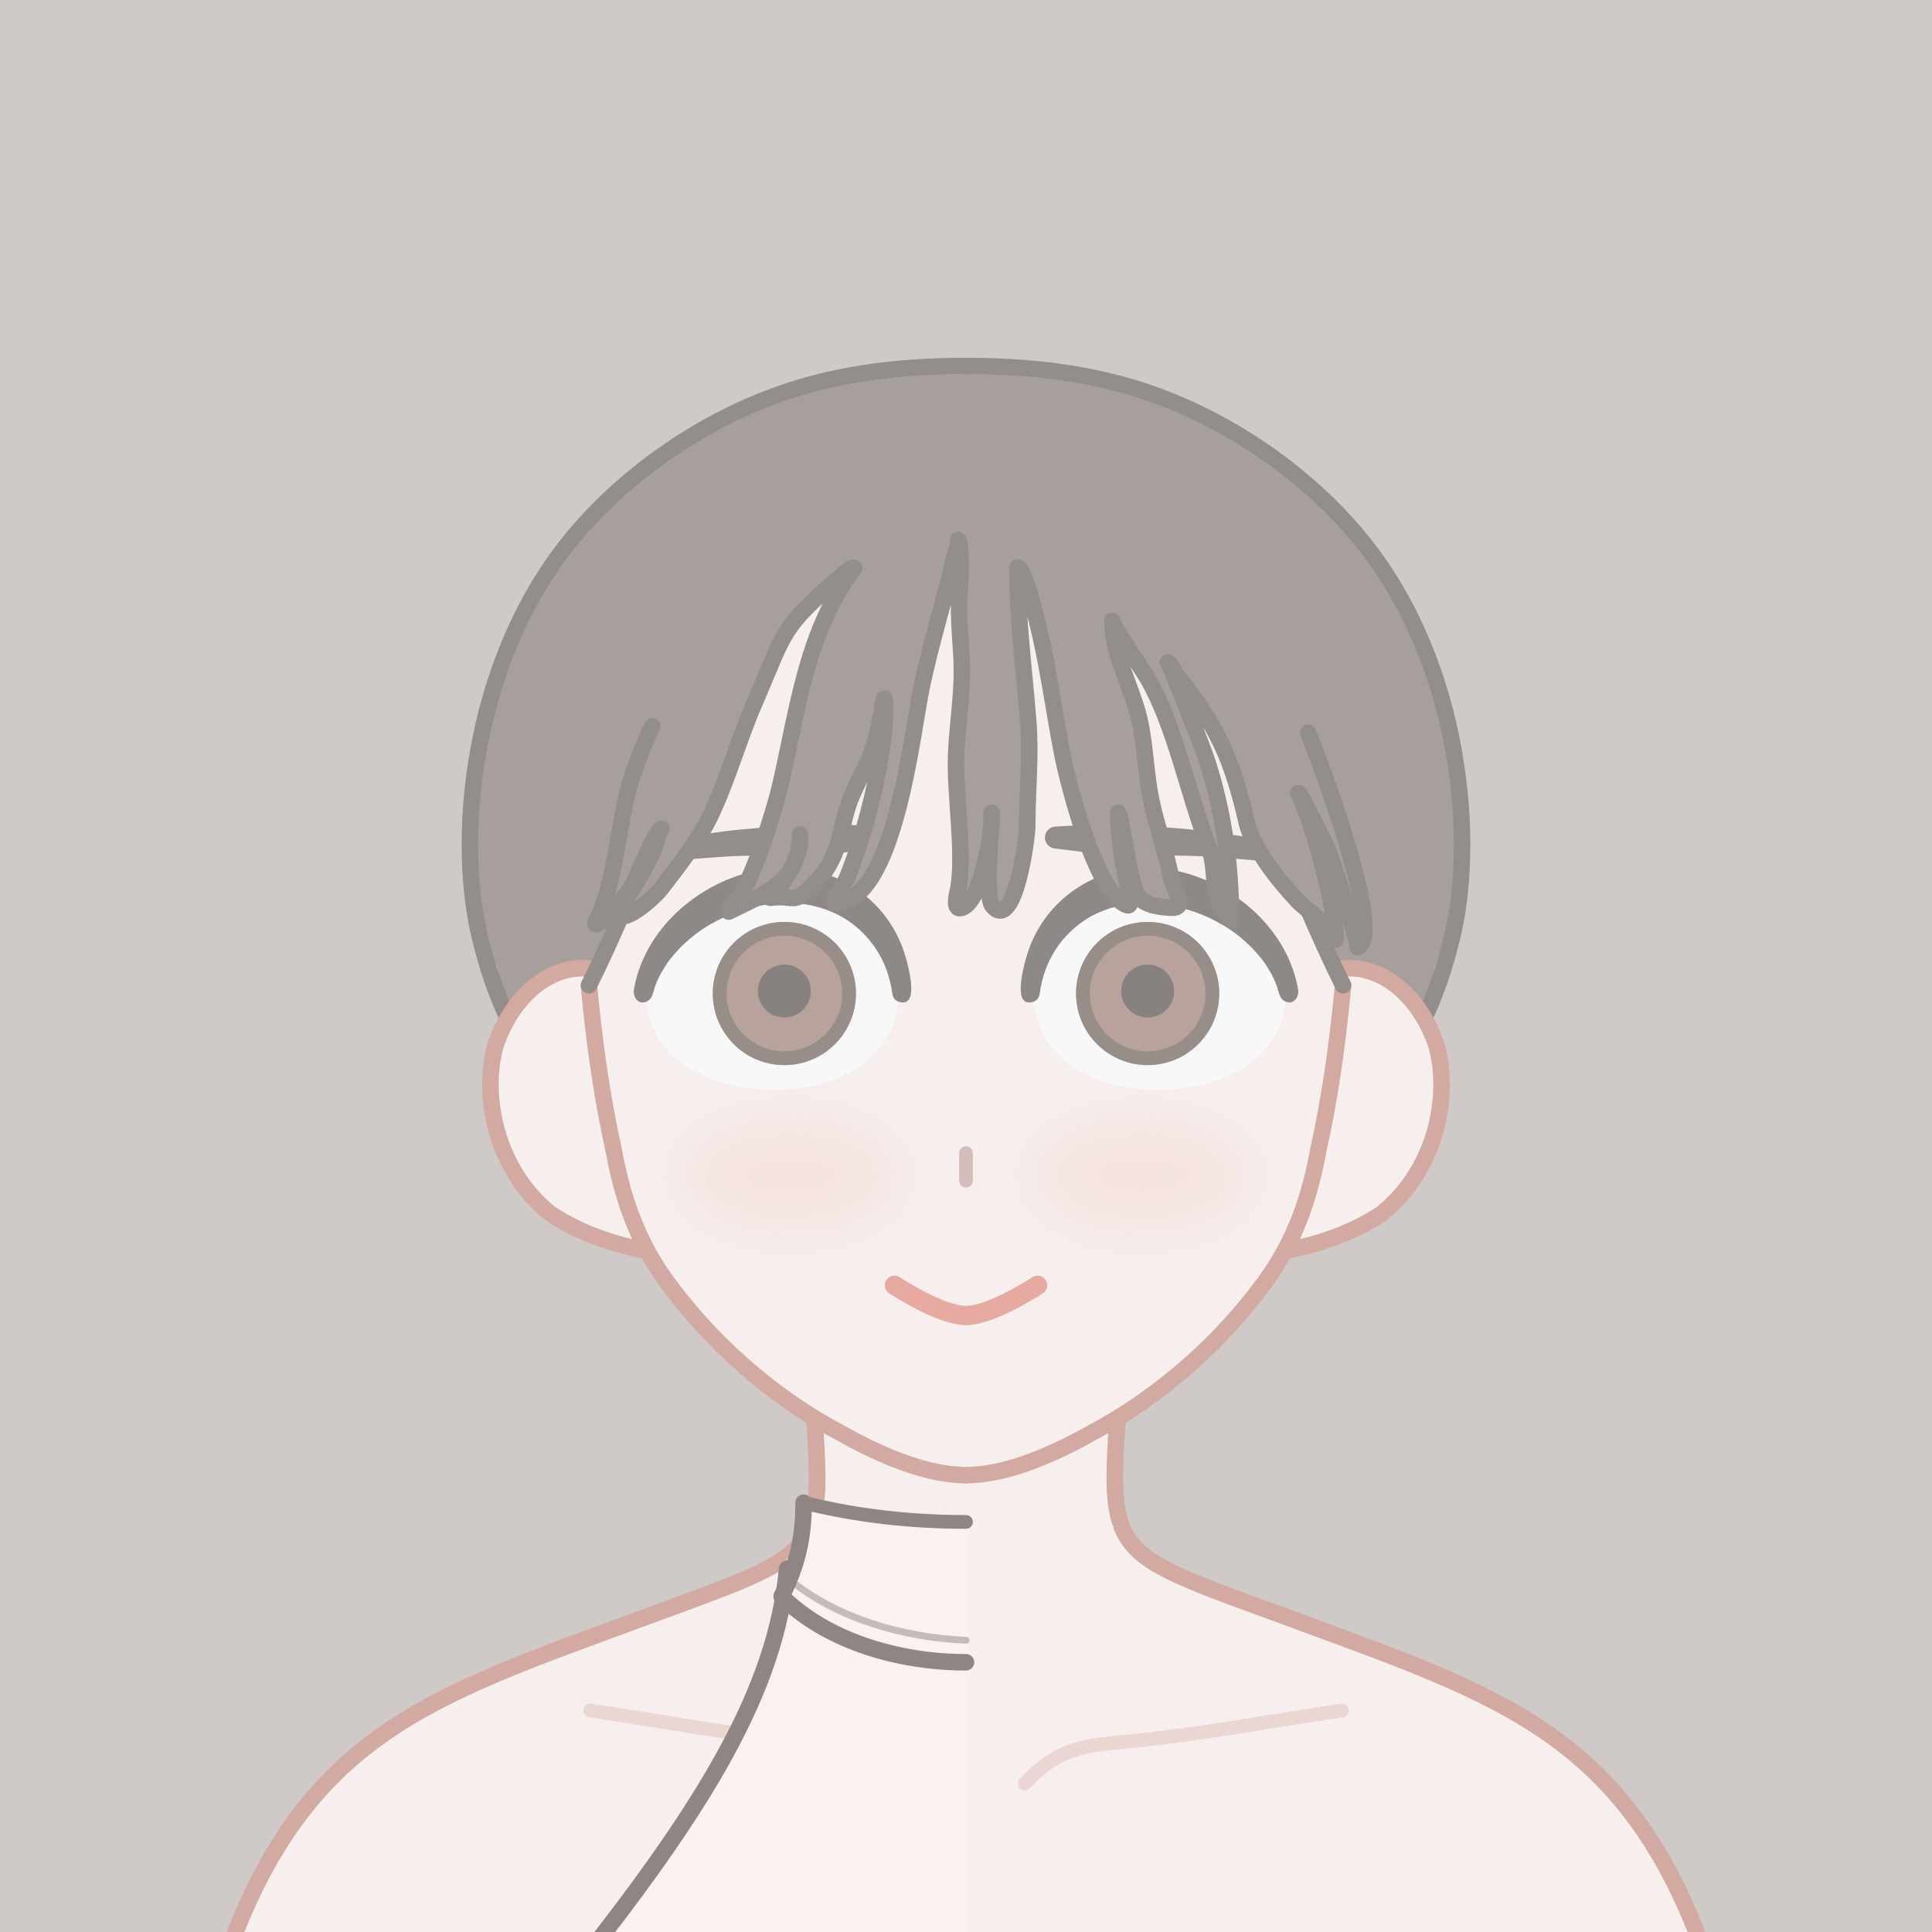
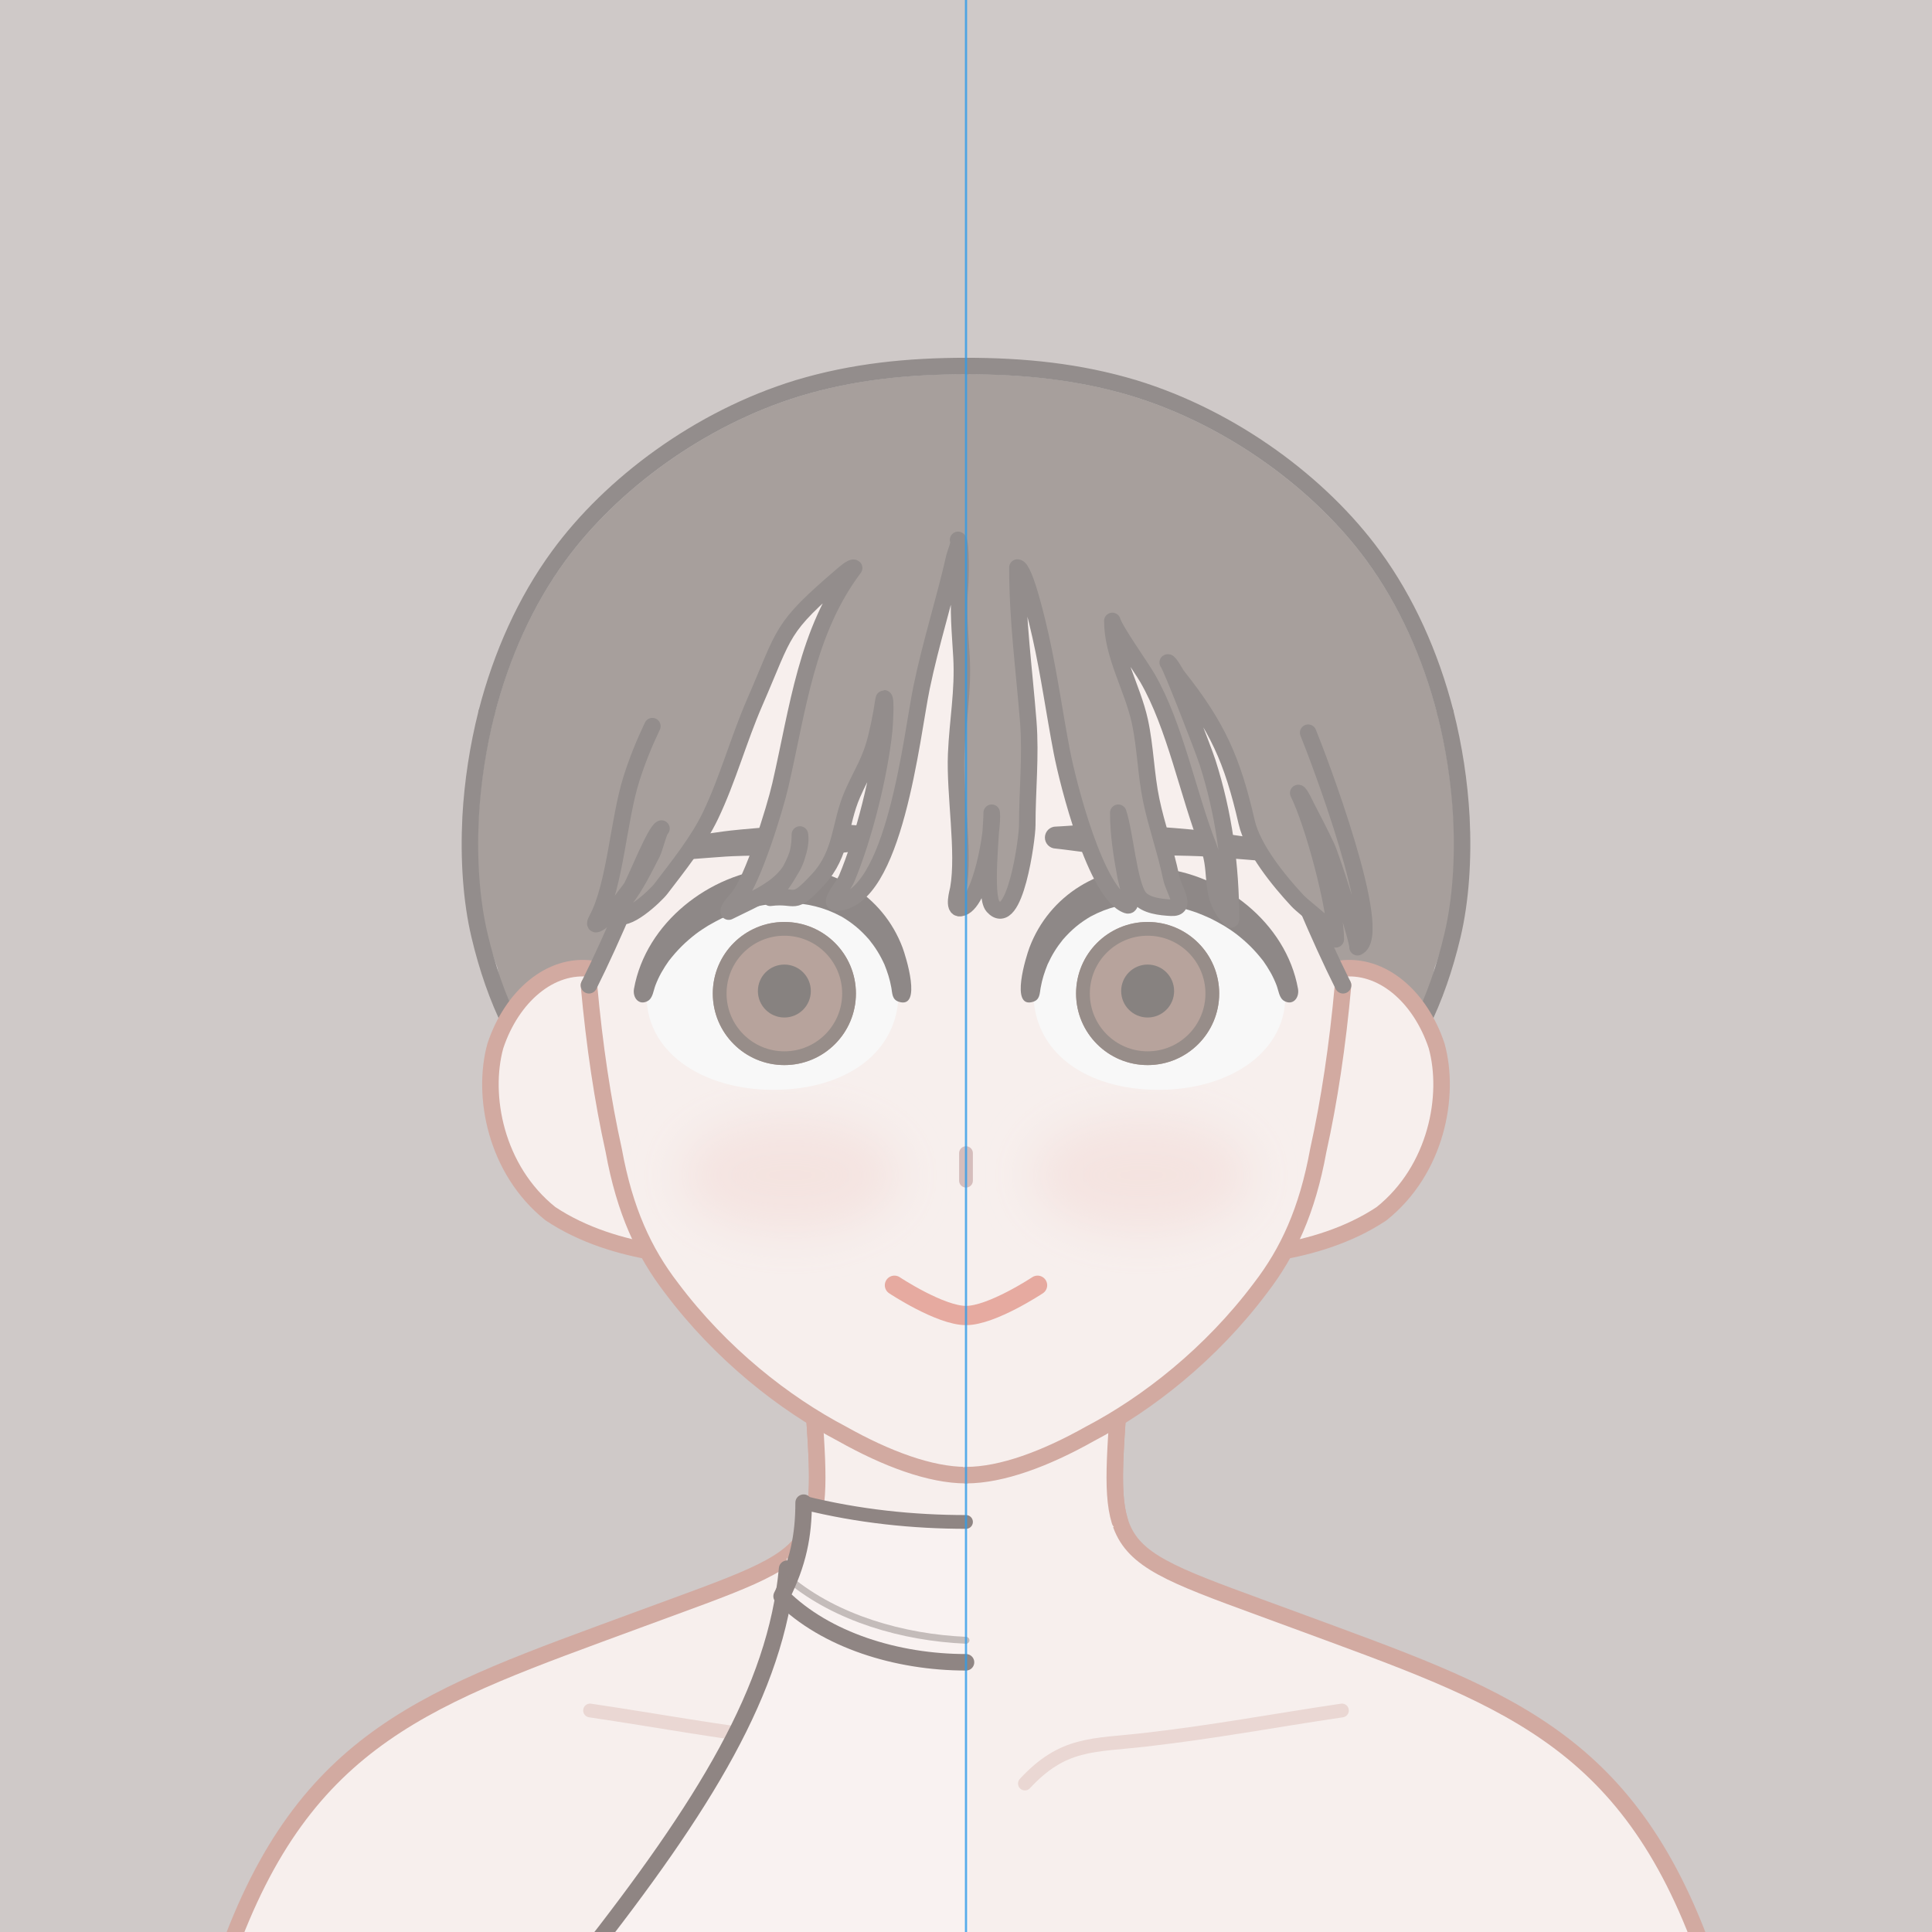
<svg xmlns="http://www.w3.org/2000/svg" width="702" height="702" viewBox="0 0 702 702">
  <g id="_ref">
    <g opacity="0.5">
      <defs>
        <clipPath id="makeup-blush-clip-path-31">
          <path d="M215.154 389.2 L359.154 389.2 L359.154 464.8 L215.154 464.8 Z" />
        </clipPath>
        <filter id="makeup-blush-filter-11" filterUnits="userSpaceOnUse" x="218.154" y="377" width="138" height="100" color-interpolation-filters="sRGB">
          <feGaussianBlur in="SourceGraphic" stdDeviation="9" color-interpolation-filters="linearRGB" />
        </filter>
        <clipPath id="cg-eye1">
          <path d="M242 360 C243.178 339.672 274.345 322.672 291.667 322.167 C315.335 321.476 333.5 338.667 333.5 360.667 C333.5 382.667 314 396 288 396 C262 396 240.727 381.963 242 360 Z" fill="#ffffff" />
        </clipPath>
      </defs>
      <rect width="702" height="702" fill="#ada19f" />
      <g data-layer="body">
        <g>
          <g>
            <path d="M295.671 489.536 C295.86 492.716 296.144 496.116 296.464 499.642 C297.826 514.657 301.926 539.769 294.878 553.441 C290.261 562.398 280.92 569.129 263.403 576.878 C201.389 604.31 121.546 617.454 90.97 686.317 C84.138 701.704 75.573 709.986 91.684 710.505 C172.929 713.121 257.936 710.936 339.784 711.863 C343.856 711.909 347.928 711.955 352 712 L352 490 C333.295 490 314.238 489.776 295.671 489.536 Z" fill="#fdeeea" />
            <path d="M82.239 710.936 C110.769 630.434 156.416 616.431 231.1 588.839 C305.46 561.366 299.091 568.122 294.374 492.286 C294.334 491.649 294.298 491.019 294.267 490.397" fill="none" stroke="#b46352" stroke-width="6" stroke-linecap="round" stroke-linejoin="round" />
            <path d="M214.397 621.514 C239.223 625.184 260.265 629.212 285.965 632.16 C304.952 634.337 315.621 632.997 329.595 648.055" fill="none" stroke="#b46352" stroke-width="5" stroke-linecap="round" opacity="0.35" />
          </g>
        </g>
        <g transform="translate(702 0) scale(-1 1)">
          <g>
            <path d="M295.671 489.536 C295.86 492.716 296.144 496.116 296.464 499.642 C297.826 514.657 301.926 539.769 294.878 553.441 C290.261 562.398 280.92 569.129 263.403 576.878 C201.389 604.31 121.546 617.454 90.97 686.317 C84.138 701.704 75.573 709.986 91.684 710.505 C172.929 713.121 257.936 710.936 339.784 711.863 C343.856 711.909 347.928 711.955 352 712 L352 490 C333.295 490 314.238 489.776 295.671 489.536 Z" fill="#fdeeea" />
            <path d="M82.239 710.936 C110.769 630.434 156.416 616.431 231.1 588.839 C305.46 561.366 299.091 568.122 294.374 492.286 C294.334 491.649 294.298 491.019 294.267 490.397" fill="none" stroke="#b46352" stroke-width="6" stroke-linecap="round" stroke-linejoin="round" />
            <path d="M214.397 621.514 C239.223 625.184 260.265 629.212 285.965 632.16 C304.952 634.337 315.621 632.997 329.595 648.055" fill="none" stroke="#b46352" stroke-width="5" stroke-linecap="round" opacity="0.35" />
          </g>
        </g>
      </g>
      <g data-layer="skinNeck">
        <g>
          <g>
            <path d="M296.464 499.642 C296.144 496.116 295.86 492.716 295.671 489.536 C314.238 489.776 333.295 490 352 490 L352 562.636 L351.354 562.564 L345.706 561.869 C333.876 560.36 321.926 558.6 310.081 557.018 C306.575 556.55 293.84 555.879 295.498 552.147 C301.677 538.233 297.784 514.195 296.464 499.642 Z" fill="#fdeeea" />
            <path d="M295.107 552.726 C298.619 541.358 296.351 524.081 294.374 492.286" fill="none" stroke="#b46352" stroke-width="6" stroke-linecap="round" stroke-linejoin="round" />
          </g>
        </g>
        <g transform="translate(702 0) scale(-1 1)">
          <g>
            <path d="M296.464 499.642 C296.144 496.116 295.86 492.716 295.671 489.536 C314.238 489.776 333.295 490 352 490 L352 562.636 L351.354 562.564 L345.706 561.869 C333.876 560.36 321.926 558.6 310.081 557.018 C306.575 556.55 293.84 555.879 295.498 552.147 C301.677 538.233 297.784 514.195 296.464 499.642 Z" fill="#fdeeea" />
            <path d="M295.107 552.726 C298.619 541.358 296.351 524.081 294.374 492.286" fill="none" stroke="#b46352" stroke-width="6" stroke-linecap="round" stroke-linejoin="round" />
          </g>
        </g>
      </g>
      <g data-layer="hairBase">
        <g>
          <g>
            <path d="M352 381.448 L352 135.951 L351.016 135.951 C330.344 135.951 310.656 137.919 290.968 143.826 C255.53 154.654 224.03 178.279 205.327 203.873 C186.623 229.467 175.795 262.936 173.826 297.39 C172.842 317.077 174.811 336.765 180.717 351.531 C182.027 358.081 184.209 364.632 187.262 370.602 C187.365 370.682 201.168 393.038 203.562 396.448 C204.832 398.257 211.612 404.019 213.517 405.842 C223.248 415.153 227.833 417.061 239.562 423.948 C253.821 432.321 287.168 441.633 303.192 437.819 C328.028 431.907 350.54 430.17 351.074 398.222 C351.102 396.519 351.452 381.949 352 381.448 Z" fill="#5d4e48" />
          </g>
          <g>
            <path d="M351 133 C330 133 310 135 290 141 C254 152 222 176 203 202 C191 218.4 182.2 238 176.8 259" fill="none" stroke="#352a27" stroke-width="6" stroke-linecap="round" stroke-linejoin="round" />
          </g>
          <g>
            <path d="M176.8 259 C173.7 271.3 171.7 284.1 171 297 C170.247 312.067 171.196 327.134 174.275 340.064 C179.731 362.97 189.199 384.12 205.639 400.625 C218.159 413.194 231.61 422.103 248.042 428.491 C248.47 428.658 248.896 428.816 249.319 428.964 C252.635 430.122 260.334 430.818 262.896 432.282" fill="none" stroke="#352a27" stroke-width="6" stroke-linecap="round" stroke-linejoin="round" />
          </g>
        </g>
        <g transform="translate(702 0) scale(-1 1)">
          <g>
            <path d="M352 381.448 L352 135.951 L351.016 135.951 C330.344 135.951 310.656 137.919 290.968 143.826 C255.53 154.654 224.03 178.279 205.327 203.873 C186.623 229.467 175.795 262.936 173.826 297.39 C172.842 317.077 174.811 336.765 180.717 351.531 C182.027 358.081 184.209 364.632 187.262 370.602 C187.365 370.682 201.168 393.038 203.562 396.448 C204.832 398.257 211.612 404.019 213.517 405.842 C223.248 415.153 227.833 417.061 239.562 423.948 C253.821 432.321 287.168 441.633 303.192 437.819 C328.028 431.907 350.54 430.17 351.074 398.222 C351.102 396.519 351.452 381.949 352 381.448 Z" fill="#5d4e48" />
          </g>
          <g>
            <path d="M351 133 C330 133 310 135 290 141 C254 152 222 176 203 202 C191 218.4 182.2 238 176.8 259" fill="none" stroke="#352a27" stroke-width="6" stroke-linecap="round" stroke-linejoin="round" />
          </g>
          <g>
            <path d="M176.8 259 C173.7 271.3 171.7 284.1 171 297 C170.247 312.067 171.196 327.134 174.275 340.064 C179.731 362.97 189.199 384.12 205.639 400.625 C218.159 413.194 231.61 422.103 248.042 428.491 C248.47 428.658 248.896 428.816 249.319 428.964 C252.635 430.122 260.334 430.818 262.896 432.282" fill="none" stroke="#352a27" stroke-width="6" stroke-linecap="round" stroke-linejoin="round" />
          </g>
        </g>
      </g>
      <g data-layer="ear">
        <g>
          <g>
            <path d="M215 352 C200 350 186 362 180 380 C175 398 180 425 200 441 C212 449 226 453 238 455 L225 380 Z" fill="#fdeeea" />
            <path d="M215 352 C200 350 186 362 180 380 C175 398 180 425 200 441 C212 449 226 453 238 455" fill="none" stroke="#b46352" stroke-width="6" stroke-linecap="round" stroke-linejoin="round" />
          </g>
        </g>
        <g transform="translate(702 0) scale(-1 1)">
          <g>
            <path d="M215 352 C200 350 186 362 180 380 C175 398 180 425 200 441 C212 449 226 453 238 455 L225 380 Z" fill="#fdeeea" />
            <path d="M215 352 C200 350 186 362 180 380 C175 398 180 425 200 441 C212 449 226 453 238 455" fill="none" stroke="#b46352" stroke-width="6" stroke-linecap="round" stroke-linejoin="round" />
          </g>
        </g>
      </g>
      <g data-layer="face">
        <g>
          <g>
            <path d="M352 200 L351 200 C322 200 296 208 278 228 C262 246 250 272 240 298 C232 318 223 340 214 358 C216 380 219 400 223 418 C227 440 234 455 244 468 C262 492 285 510 306 521 C322 530 338 536 351 536 L352 536 Z" fill="#fdeeea" />
            <path d="M214 358 C216 380 219 400 223 418 C227 440 234 455 244 468 C262 492 285 510 306 521 C322 530 338 536 351 536" fill="none" stroke="#b46352" stroke-width="6" stroke-linecap="round" stroke-linejoin="round" />
          </g>
        </g>
        <g transform="translate(702 0) scale(-1 1)">
          <g>
            <path d="M352 200 L351 200 C322 200 296 208 278 228 C262 246 250 272 240 298 C232 318 223 340 214 358 C216 380 219 400 223 418 C227 440 234 455 244 468 C262 492 285 510 306 521 C322 530 338 536 351 536 L352 536 Z" fill="#fdeeea" />
            <path d="M214 358 C216 380 219 400 223 418 C227 440 234 455 244 468 C262 492 285 510 306 521 C322 530 338 536 351 536" fill="none" stroke="#b46352" stroke-width="6" stroke-linecap="round" stroke-linejoin="round" />
          </g>
        </g>
      </g>
      <g data-layer="makeup">
        <g>
          <g>
            <g clip-path="url(#makeup-blush-clip-path-31)">
              <g filter="url(#makeup-blush-filter-11)">
                <ellipse cx="287.154" cy="427" rx="40" ry="21" fill="#f3bfb8" opacity="0.5" />
              </g>
            </g>
          </g>
        </g>
        <g transform="translate(702 0) scale(-1 1)">
          <g>
            <g clip-path="url(#makeup-blush-clip-path-31)">
              <g filter="url(#makeup-blush-filter-11)">
                <ellipse cx="287.154" cy="427" rx="40" ry="21" fill="#f3bfb8" opacity="0.5" />
              </g>
            </g>
          </g>
        </g>
      </g>
      <g data-layer="mouth">
        <g>
          <path d="M351 419 L351 429" fill="none" stroke="#b98a88" stroke-width="5" stroke-linecap="round" />
        </g>
        <g>
          <path d="M325 467 C325 467 341.59 478 351 478 C360.41 478 377 467 377 467" fill="none" stroke="#dc6450" stroke-width="7" stroke-linecap="round" stroke-linejoin="round" />
        </g>
      </g>
      <g data-layer="eye">
        <g transform="translate(285 361) scale(1) translate(-292 -361)">
          <path d="M242 360 C243.178 339.672 274.345 322.672 291.667 322.167 C315.335 321.476 333.5 338.667 333.5 360.667 C333.5 382.667 314 396 288 396 C262 396 240.727 381.963 242 360 Z" fill="#ffffff" />
          <g clip-path="url(#cg-eye1)">
            <g transform="translate(292 361) scale(0.26)">
              <g transform="translate(-110 -110) scale(1)">
                <g>
                  <circle cx="110" cy="110" r="100" fill="#7e5647" />
                  <circle cx="110" cy="106.526" r="37" fill="#1e1410" />
                </g>
              </g>
            </g>
            <circle cx="292" cy="361" r="23.5" fill="none" stroke="#3e2a22" stroke-width="5" />
          </g>
          <g>
            <path d="M328.289 350.247 L328.346 350.404 C326.72 346.855 325.084 344.255 322.641 341.211 L322.758 341.37 C319.598 337.758 316.589 335.249 312.429 332.847 L312.628 332.973 C300.334 326.364 287.171 327.046 274.294 331.56 L274.289 331.557 C272.521 332.234 270.886 332.924 269.166 333.715 L269.341 333.62 C267.606 334.487 266.011 335.351 264.333 336.322 L264.49 336.215 C262.896 337.216 261.303 338.226 259.808 339.373 L259.946 339.255 C255.932 342.384 253.172 345.112 250.03 349.127 L250.12 348.988 C248.035 351.95 246.428 354.662 245.138 358.063 C244.417 359.962 244.212 362.663 242.378 363.705 C239.23 365.493 236.768 362.578 237.37 359.245 C241.705 335.218 264.857 317.36 288.406 315.393 C309.011 313.672 327.776 325.333 334.927 344.263 C336.104 347.378 342.185 366.695 333.618 364.006 C331.101 363.216 331.256 360.996 330.878 358.899 C330.309 355.745 329.477 353.208 328.289 350.247 Z" fill="#2b201d" />
          </g>
        </g>
        <g transform="translate(702 0) scale(-1 1)">
          <g transform="translate(285 361) scale(1) translate(-292 -361)">
            <path d="M242 360 C243.178 339.672 274.345 322.672 291.667 322.167 C315.335 321.476 333.5 338.667 333.5 360.667 C333.5 382.667 314 396 288 396 C262 396 240.727 381.963 242 360 Z" fill="#ffffff" />
            <g clip-path="url(#cg-eye1)">
              <g transform="translate(292 361) scale(0.26)">
                <g transform="translate(-110 -110) scale(1)">
                  <g>
                    <circle cx="110" cy="110" r="100" fill="#7e5647" />
                    <circle cx="110" cy="106.526" r="37" fill="#1e1410" />
                  </g>
                </g>
              </g>
              <circle cx="292" cy="361" r="23.5" fill="none" stroke="#3e2a22" stroke-width="5" />
            </g>
            <g>
              <path d="M328.289 350.247 L328.346 350.404 C326.72 346.855 325.084 344.255 322.641 341.211 L322.758 341.37 C319.598 337.758 316.589 335.249 312.429 332.847 L312.628 332.973 C300.334 326.364 287.171 327.046 274.294 331.56 L274.289 331.557 C272.521 332.234 270.886 332.924 269.166 333.715 L269.341 333.62 C267.606 334.487 266.011 335.351 264.333 336.322 L264.49 336.215 C262.896 337.216 261.303 338.226 259.808 339.373 L259.946 339.255 C255.932 342.384 253.172 345.112 250.03 349.127 L250.12 348.988 C248.035 351.95 246.428 354.662 245.138 358.063 C244.417 359.962 244.212 362.663 242.378 363.705 C239.23 365.493 236.768 362.578 237.37 359.245 C241.705 335.218 264.857 317.36 288.406 315.393 C309.011 313.672 327.776 325.333 334.927 344.263 C336.104 347.378 342.185 366.695 333.618 364.006 C331.101 363.216 331.256 360.996 330.878 358.899 C330.309 355.745 329.477 353.208 328.289 350.247 Z" fill="#2b201d" />
            </g>
          </g>
        </g>
      </g>
      <g data-layer="hairLine">
        <g>
          <g>
            <path d="M351 200 C322 200 296 208 278 228 C262 246 250 272 240 298 C232 318 223 340 214 358" fill="none" stroke="#352a27" stroke-width="6" stroke-linecap="round" stroke-linejoin="round" />
          </g>
        </g>
        <g transform="translate(702 0) scale(-1 1)">
          <g>
            <path d="M351 200 C322 200 296 208 278 228 C262 246 250 272 240 298 C232 318 223 340 214 358" fill="none" stroke="#352a27" stroke-width="6" stroke-linecap="round" stroke-linejoin="round" />
          </g>
        </g>
      </g>
      <g data-layer="brow">
        <g>
          <g transform="translate(-7 0)">
            <g>
              <g>
                <path d="M251.563 304.691 L255.184 304.191 L258.804 303.682 L262.422 303.165 L264.202 302.909 L266.052 302.647 L269.671 302.131 L269.885 302.102 L272.476 301.783 L273.478 301.681 L276.448 301.377 L277.18 301.313 L280.822 300.993 L282.158 300.878 L284.513 300.7 L288.158 300.433 L290.032 300.3 L291.841 300.188 L295.489 299.974 L299.137 299.777 L300.11 299.728 L302.817 299.614 L306.468 299.48 L307.714 299.451 L308.96 299.444 L310.208 299.458 L311.456 299.489 L312.704 299.536 L312.854 299.541 L313.976 299.599 L315.225 299.674 L316.474 299.757 L317.723 299.845 L318.973 299.935 L320.222 300.025 L321.471 300.113 L322.72 300.195 L323.969 300.27 L325.218 300.335 L326 300.389 L326.757 300.595 L327.459 300.945 L328.079 301.424 L328.594 302.016 L328.983 302.696 L329.232 303.44 L329.332 304.218 L329.277 305 L329.072 305.757 L328.722 306.459 L328.242 307.079 L327.651 307.594 L326.97 307.983 L326.227 308.232 L325.449 308.332 L324.206 308.469 L322.964 308.615 L321.721 308.77 L320.479 308.93 L319.237 309.092 L317.995 309.254 L316.753 309.414 L315.511 309.568 L314.268 309.715 L313.174 309.837 L313.048 309.852 L311.806 309.982 L310.563 310.096 L309.319 310.193 L308.075 310.27 L306.83 310.324 L303.178 310.433 L300.499 310.499 L299.554 310.524 L295.901 310.61 L292.247 310.679 L290.471 310.706 L288.629 310.744 L284.975 310.81 L282.661 310.845 L281.367 310.876 L277.713 310.959 L277.043 310.972 L274.124 311.073 L273.212 311.102 L270.782 311.231 L270.649 311.24 L267.003 311.504 L265.15 311.639 L263.368 311.774 L259.724 312.055 L256.08 312.344 L252.437 312.643 L251.653 312.652 L250.882 312.507 L250.154 312.215 L249.497 311.787 L248.937 311.239 L248.494 310.592 L248.186 309.871 L248.024 309.103 L248.015 308.319 L248.159 307.549 L248.451 306.821 L248.88 306.164 L249.428 305.603 L250.075 305.16 L250.796 304.852 Z" fill="#352a27" />
              </g>
            </g>
          </g>
        </g>
        <g transform="translate(702 0) scale(-1 1)">
          <g transform="translate(-7 0)">
            <g>
              <g>
                <path d="M251.563 304.691 L255.184 304.191 L258.804 303.682 L262.422 303.165 L264.202 302.909 L266.052 302.647 L269.671 302.131 L269.885 302.102 L272.476 301.783 L273.478 301.681 L276.448 301.377 L277.18 301.313 L280.822 300.993 L282.158 300.878 L284.513 300.7 L288.158 300.433 L290.032 300.3 L291.841 300.188 L295.489 299.974 L299.137 299.777 L300.11 299.728 L302.817 299.614 L306.468 299.48 L307.714 299.451 L308.96 299.444 L310.208 299.458 L311.456 299.489 L312.704 299.536 L312.854 299.541 L313.976 299.599 L315.225 299.674 L316.474 299.757 L317.723 299.845 L318.973 299.935 L320.222 300.025 L321.471 300.113 L322.72 300.195 L323.969 300.27 L325.218 300.335 L326 300.389 L326.757 300.595 L327.459 300.945 L328.079 301.424 L328.594 302.016 L328.983 302.696 L329.232 303.44 L329.332 304.218 L329.277 305 L329.072 305.757 L328.722 306.459 L328.242 307.079 L327.651 307.594 L326.97 307.983 L326.227 308.232 L325.449 308.332 L324.206 308.469 L322.964 308.615 L321.721 308.77 L320.479 308.93 L319.237 309.092 L317.995 309.254 L316.753 309.414 L315.511 309.568 L314.268 309.715 L313.174 309.837 L313.048 309.852 L311.806 309.982 L310.563 310.096 L309.319 310.193 L308.075 310.27 L306.83 310.324 L303.178 310.433 L300.499 310.499 L299.554 310.524 L295.901 310.61 L292.247 310.679 L290.471 310.706 L288.629 310.744 L284.975 310.81 L282.661 310.845 L281.367 310.876 L277.713 310.959 L277.043 310.972 L274.124 311.073 L273.212 311.102 L270.782 311.231 L270.649 311.24 L267.003 311.504 L265.15 311.639 L263.368 311.774 L259.724 312.055 L256.08 312.344 L252.437 312.643 L251.653 312.652 L250.882 312.507 L250.154 312.215 L249.497 311.787 L248.937 311.239 L248.494 310.592 L248.186 309.871 L248.024 309.103 L248.015 308.319 L248.159 307.549 L248.451 306.821 L248.88 306.164 L249.428 305.603 L250.075 305.16 L250.796 304.852 Z" fill="#352a27" />
              </g>
            </g>
          </g>
        </g>
      </g>
      <g data-layer="hairFront">
        <g>
          <path d="M305.733 186.817 C294.238 185.54 240.866 243.136 241.784 255.077 C240.674 255.077 237.645 262.575 237.04 263.852 C234.006 270.261 231.637 276.089 229.473 282.854 C224.722 297.701 223.528 321.784 216.907 333.952 C213.407 340.387 226.108 328.123 227.076 326.931 C230.866 322.261 234.236 315.291 237.026 309.901 C237.795 308.414 239.601 301.249 240.347 301.062 C238.166 301.789 231.236 319.065 229.51 322.228 C228.435 324.198 222.587 330.215 224.114 332.172 C227.041 335.923 238.104 325.612 240.196 322.868 C246.435 314.684 253.72 305.622 258.158 296.348 C264.504 283.087 268.361 268.689 274.232 255.207 C285.615 229.07 283.667 227.563 306.559 207.951 C307.048 207.532 310.213 204.734 310.855 205.376 C293.499 228.518 289.976 257.37 283.538 285.296 C281.488 294.185 273.607 319.587 268.207 326.141 C267.544 326.945 264.43 330.199 264.777 331.241 C277.93 324.664 290.644 320.536 290.644 303.218 C291.831 310.342 284.732 321.345 279.866 326.211 C289.86 324.962 287.816 329.767 297.21 319.63 C306.148 309.986 304.963 299.465 309.748 288.529 C313.292 280.43 316.178 276.925 318.446 267.693 C319.185 264.684 319.812 261.647 320.355 258.597 C320.424 258.212 321.049 253.73 321.241 253.739 C322.041 253.778 321.459 263.522 321.267 265.378 C319.582 281.592 313.948 304.242 307.629 319.276 C306.566 321.805 301.179 328.09 303.757 328.022 C325.032 327.462 331.26 267.224 334.852 249.846 C338.256 233.382 343.222 218.146 346.833 202.12 C347.04 201.199 348.955 196.711 348.126 196.158 C349.332 196.882 349.042 210.643 348.838 212.748 C347.986 221.541 348.873 229.957 349.364 238.732 C350.059 251.146 347.934 261.835 347.429 273.987 C346.822 288.613 350.548 309.592 348.214 322.887 C348.019 323.996 346.115 330.372 348.956 329.987 C356.523 328.961 360.983 301.091 360.341 295.314 C360.341 301.626 357.532 325.715 360.781 329.339 C368.735 338.212 373.266 304.663 373.26 299.881 C373.244 287.329 374.612 274.748 373.625 262.205 C372.119 243.085 369.682 225.736 369.682 206.217 C372.447 206.217 377.315 227.653 378.113 231.217 C381.227 245.136 383.138 259.223 385.834 273.211 C388.027 284.591 398.193 324.903 409.55 328.915 C412.213 329.855 409.257 319.897 409.014 318.59 C407.58 310.88 406.327 303.174 406.327 295.314 C408.779 302.672 410.148 320.777 413.814 325.876 C416.14 329.11 421.92 329.642 425.582 329.831 C431.62 330.142 426.496 323.463 425.524 318.748 C423.574 309.293 420.279 300.128 418.333 290.862 C416.338 281.36 416.222 271.498 414.15 262.002 C411.517 249.936 404.171 238.046 404.171 225.617 C405.173 229.13 414.446 242.077 416.925 246.355 C427.031 263.799 431.618 288.458 439.142 307.65 C442.904 317.245 438.783 325.616 447.282 334.115 C447.282 314.589 444.715 295.595 438.753 276.97 C437.283 272.379 425.183 241.242 424.29 240.706 C424.807 240.319 427.309 244.95 427.741 245.494 C442.366 263.88 447.776 276.073 452.977 298.72 C455.206 308.428 464.679 320.01 471.403 327.241 C474.338 330.396 485.364 338.029 485.364 341.3 C485.364 329.474 477.065 298.835 471.712 288.129 C472.243 287.864 474.524 292.787 474.638 293.005 C477.16 297.83 479.675 302.689 481.992 307.615 C484.148 312.198 493.676 342.547 493.268 344.174 C503.573 339.594 488.121 298.181 484.828 290.231 C478.386 274.676 474.483 257.911 467.253 242.781 C465.382 238.865 451.556 218.197 449.438 218.432 C447.864 219.831 447.717 219.032 447.38 217.507 C446.158 211.982 429.112 200.262 424.29 195.439 L425.008 195.439" fill="#5d4e48" />
          <path d="M237.04 263.852 C234.006 270.261 231.637 276.089 229.473 282.854 C224.722 297.701 223.528 321.784 216.907 333.952 C213.407 340.387 226.108 328.123 227.076 326.931 C230.866 322.261 234.236 315.291 237.026 309.901 C237.795 308.414 239.601 301.249 240.347 301.062 C238.166 301.789 231.236 319.065 229.51 322.228 C228.435 324.198 222.587 330.215 224.114 332.172 C227.041 335.923 238.104 325.612 240.196 322.868 C246.435 314.684 253.72 305.622 258.158 296.348 C264.504 283.087 268.361 268.689 274.232 255.207 C285.615 229.07 283.167 228.563 306.059 208.951 C306.548 208.532 309.713 205.734 310.355 206.376 C292.999 229.518 289.976 257.37 283.538 285.296 C281.488 294.185 273.607 319.587 268.207 326.141 C267.544 326.945 264.43 330.199 264.777 331.241 C277.93 324.664 290.644 320.536 290.644 303.218 C291.831 310.342 284.732 321.345 279.866 326.211 C289.86 324.962 287.816 329.767 297.21 319.63 C306.148 309.986 304.963 299.465 309.748 288.529 C313.292 280.43 316.178 276.925 318.446 267.693 C319.185 264.684 319.812 261.647 320.355 258.597 C320.424 258.212 321.049 253.73 321.241 253.739 C322.041 253.778 321.459 263.522 321.267 265.378 C319.582 281.592 313.948 304.242 307.629 319.276 C306.566 321.805 301.179 328.09 303.757 328.022 C325.032 327.462 331.26 267.224 334.852 249.846 C338.256 233.382 343.222 218.146 346.833 202.12 C347.04 201.199 348.955 196.711 348.126 196.158 C349.332 196.882 349.042 210.643 348.838 212.748 C347.986 221.541 348.873 229.957 349.364 238.732 C350.059 251.146 347.934 261.835 347.429 273.987 C346.822 288.613 350.548 309.592 348.214 322.887 C348.019 323.996 346.115 330.372 348.956 329.987 C356.523 328.961 360.983 301.091 360.341 295.314 C360.341 301.626 357.532 325.715 360.781 329.339 C368.735 338.212 373.266 304.663 373.26 299.881 C373.244 287.329 374.612 274.748 373.625 262.205 C372.119 243.085 369.682 225.736 369.682 206.217 C372.447 206.217 377.315 227.653 378.113 231.217 C381.227 245.136 383.138 259.223 385.834 273.211 C388.027 284.591 398.193 324.903 409.55 328.915 C412.213 329.855 409.257 319.897 409.014 318.59 C407.58 310.88 406.327 303.174 406.327 295.314 C408.779 302.672 410.148 320.777 413.814 325.876 C416.14 329.11 421.92 329.642 425.582 329.831 C431.62 330.142 426.496 323.463 425.524 318.748 C423.574 309.293 420.279 300.128 418.333 290.862 C416.338 281.36 416.222 271.498 414.15 262.002 C411.517 249.936 404.171 238.046 404.171 225.617 C405.173 229.13 414.446 242.077 416.925 246.355 C427.031 263.799 431.618 288.458 439.142 307.65 C442.904 317.245 438.783 325.616 447.282 334.115 C447.282 314.589 444.715 295.595 438.753 276.97 C437.283 272.379 425.183 241.242 424.29 240.706 C424.807 240.319 427.309 244.95 427.741 245.494 C442.366 263.88 447.776 276.073 452.977 298.72 C455.206 308.428 464.679 320.01 471.403 327.241 C474.338 330.396 485.364 338.029 485.364 341.3 C485.364 329.474 477.065 298.835 471.712 288.129 C472.243 287.864 474.524 292.787 474.638 293.005 C477.16 297.83 479.675 302.689 481.992 307.615 C484.148 312.198 493.676 342.547 493.268 344.174 C503.573 339.594 478.621 274.181 475.328 266.231" fill="none" stroke="#352a27" stroke-width="6" stroke-linecap="round" stroke-linejoin="round" />
        </g>
      </g>
    </g>
  </g>
  <g id="half">
    <path d="M286 566 C282 612 256 656 212 712 L352 712 L352 600 C326 600 300 590 286 566 Z" fill="#f9f2f1" />
    <path d="M286 570 C282 614 256 656 212 712" fill="none" stroke="#8f8583" stroke-width="6" stroke-linecap="round" stroke-linejoin="round" />
  </g>
  <g id="clothUp-half">
    <path d="M292 546 C312 551 332 553 352 553 L352 604 C326 604 300 596 284 580 C290 568 292 558 292 546 Z" fill="#f9f2f1" />
    <path d="M292 546 C312 551 332 553 351 553" fill="none" stroke="#8f8583" stroke-width="5" stroke-linecap="round" stroke-linejoin="round" />
    <path d="M292 546 C292 558 290 568 284 580 C300 596 326 604 351 604" fill="none" stroke="#8f8583" stroke-width="6" stroke-linecap="round" stroke-linejoin="round" />
    <path d="M287 574 C304 588 328 595 351 596" fill="none" stroke="#8f8583" stroke-width="2.5" stroke-linecap="round" stroke-linejoin="round" opacity=".5" />
  </g>
+   <g id="_guide">
+     <line x1="351" y1="0" x2="351" y2="712" stroke="#2f9be8" stroke-width="0.8" opacity="0.8" />
+   </g>
</svg>
